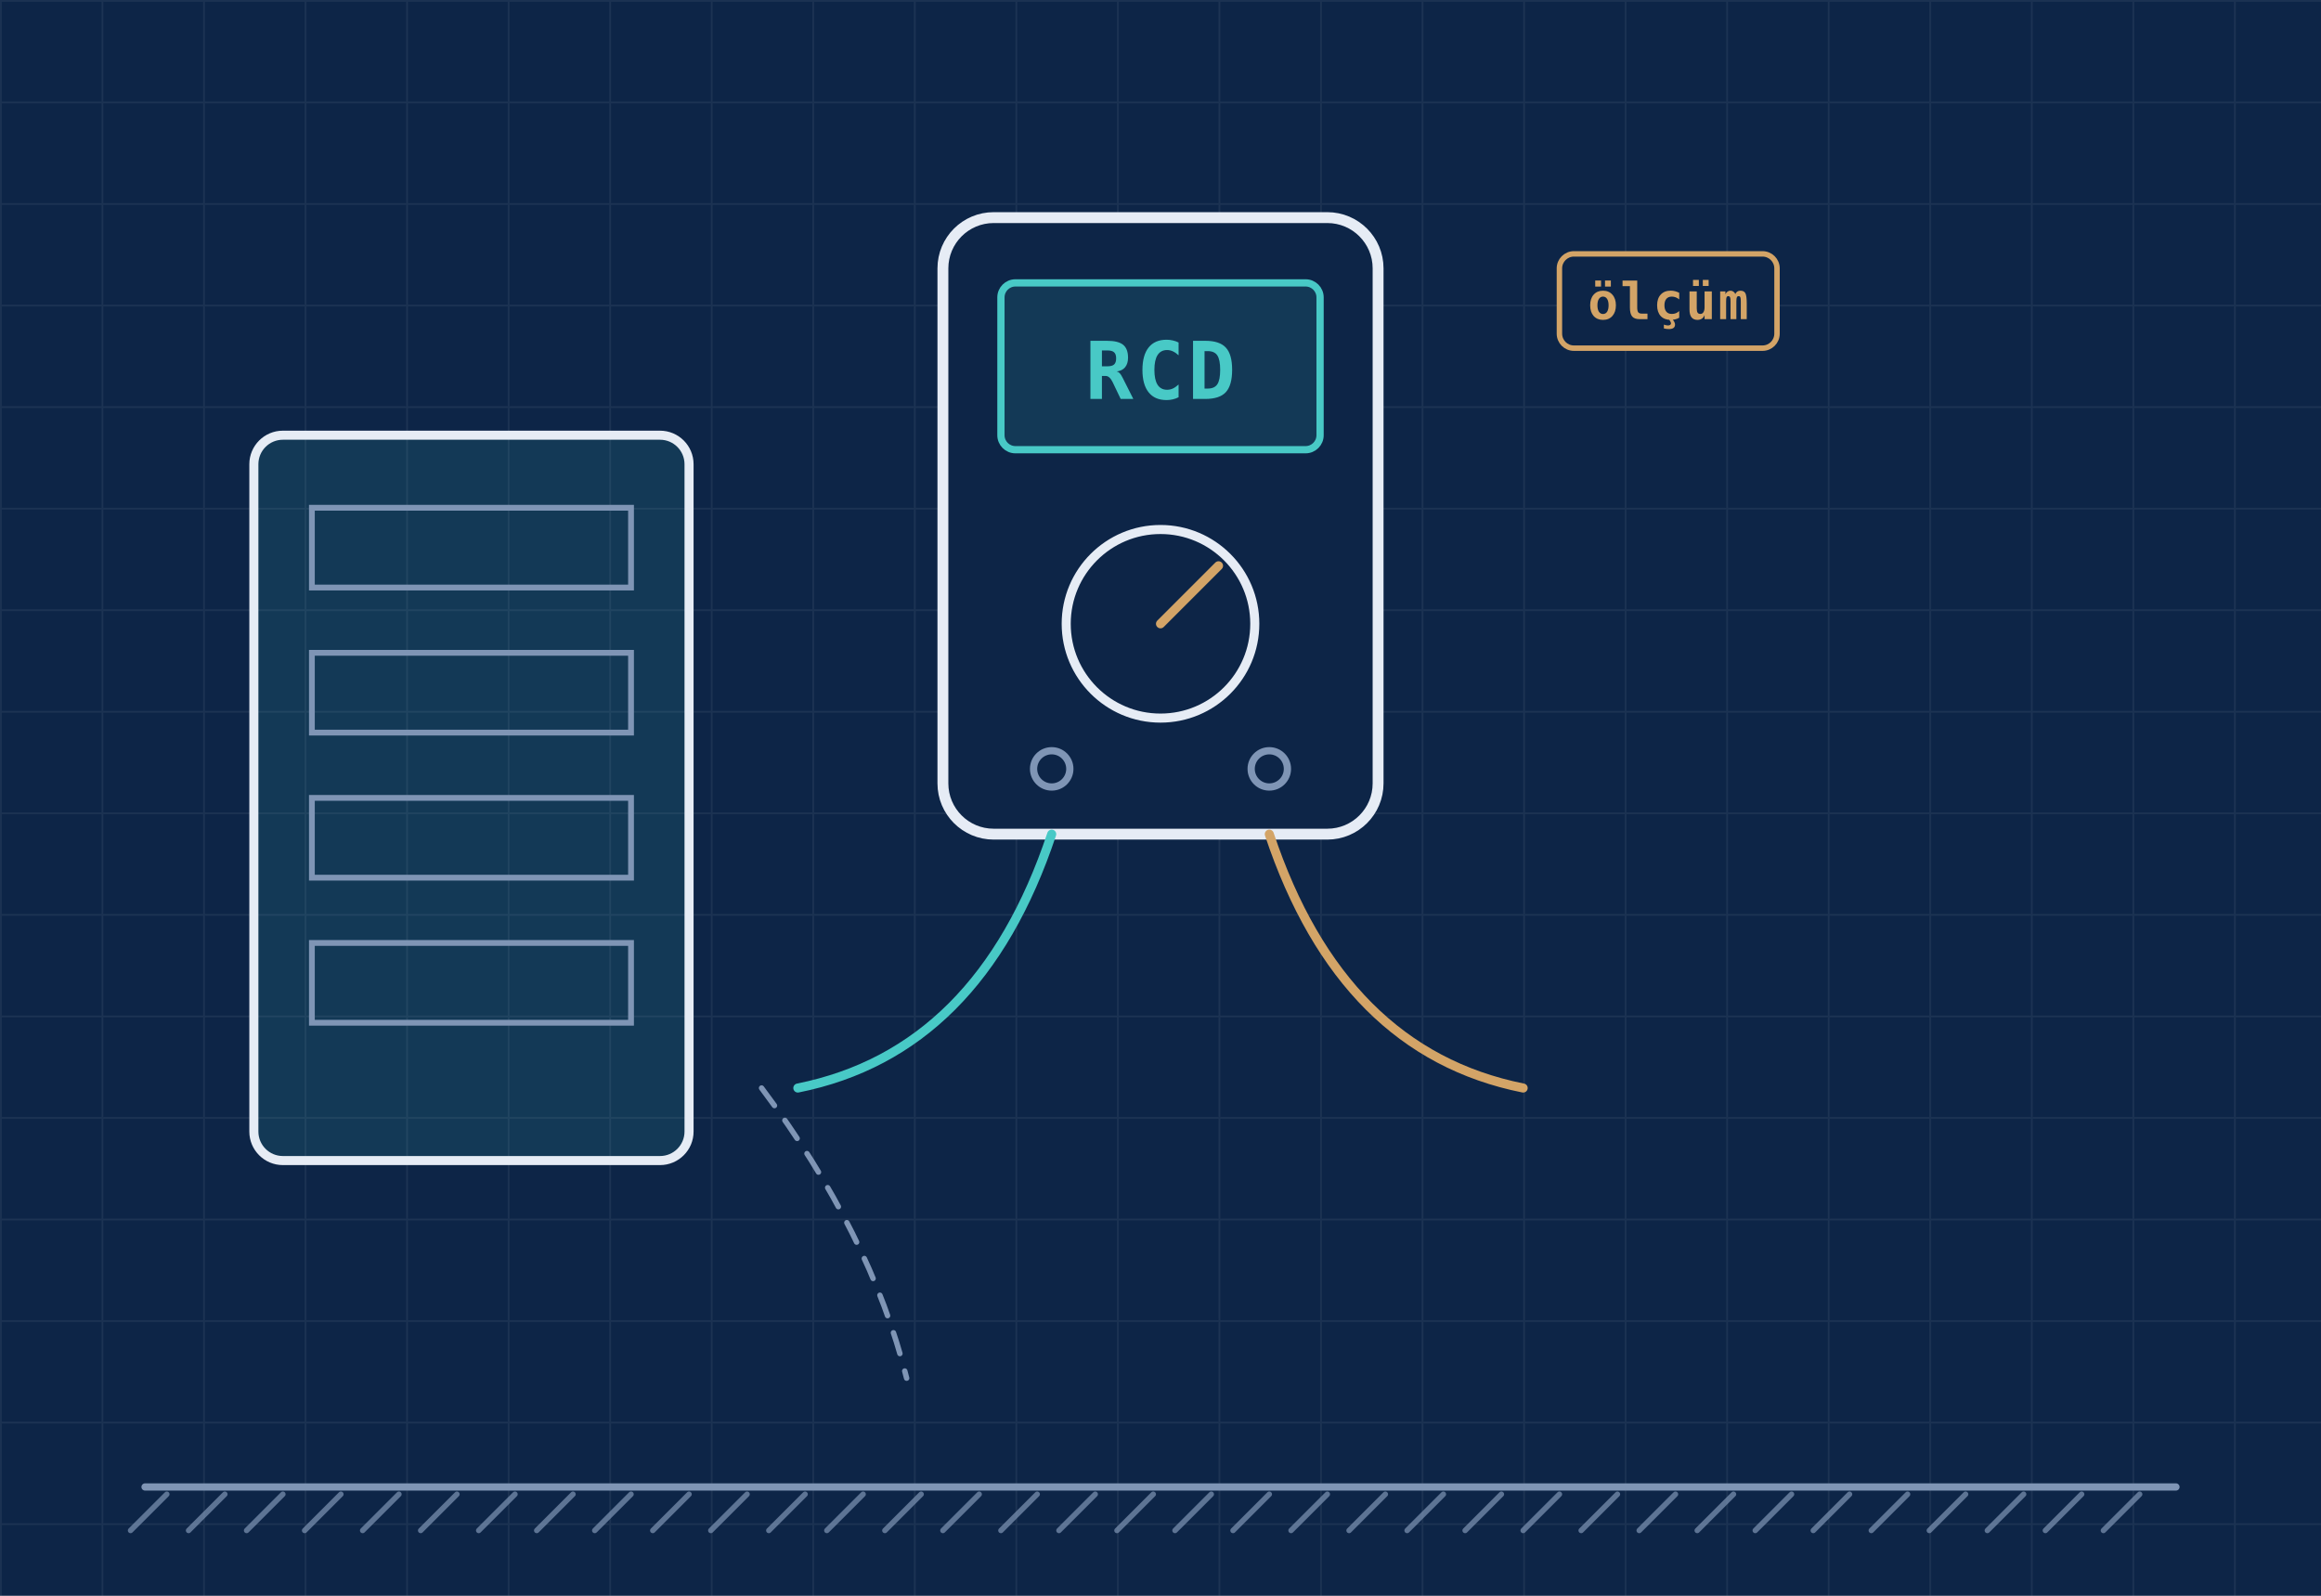
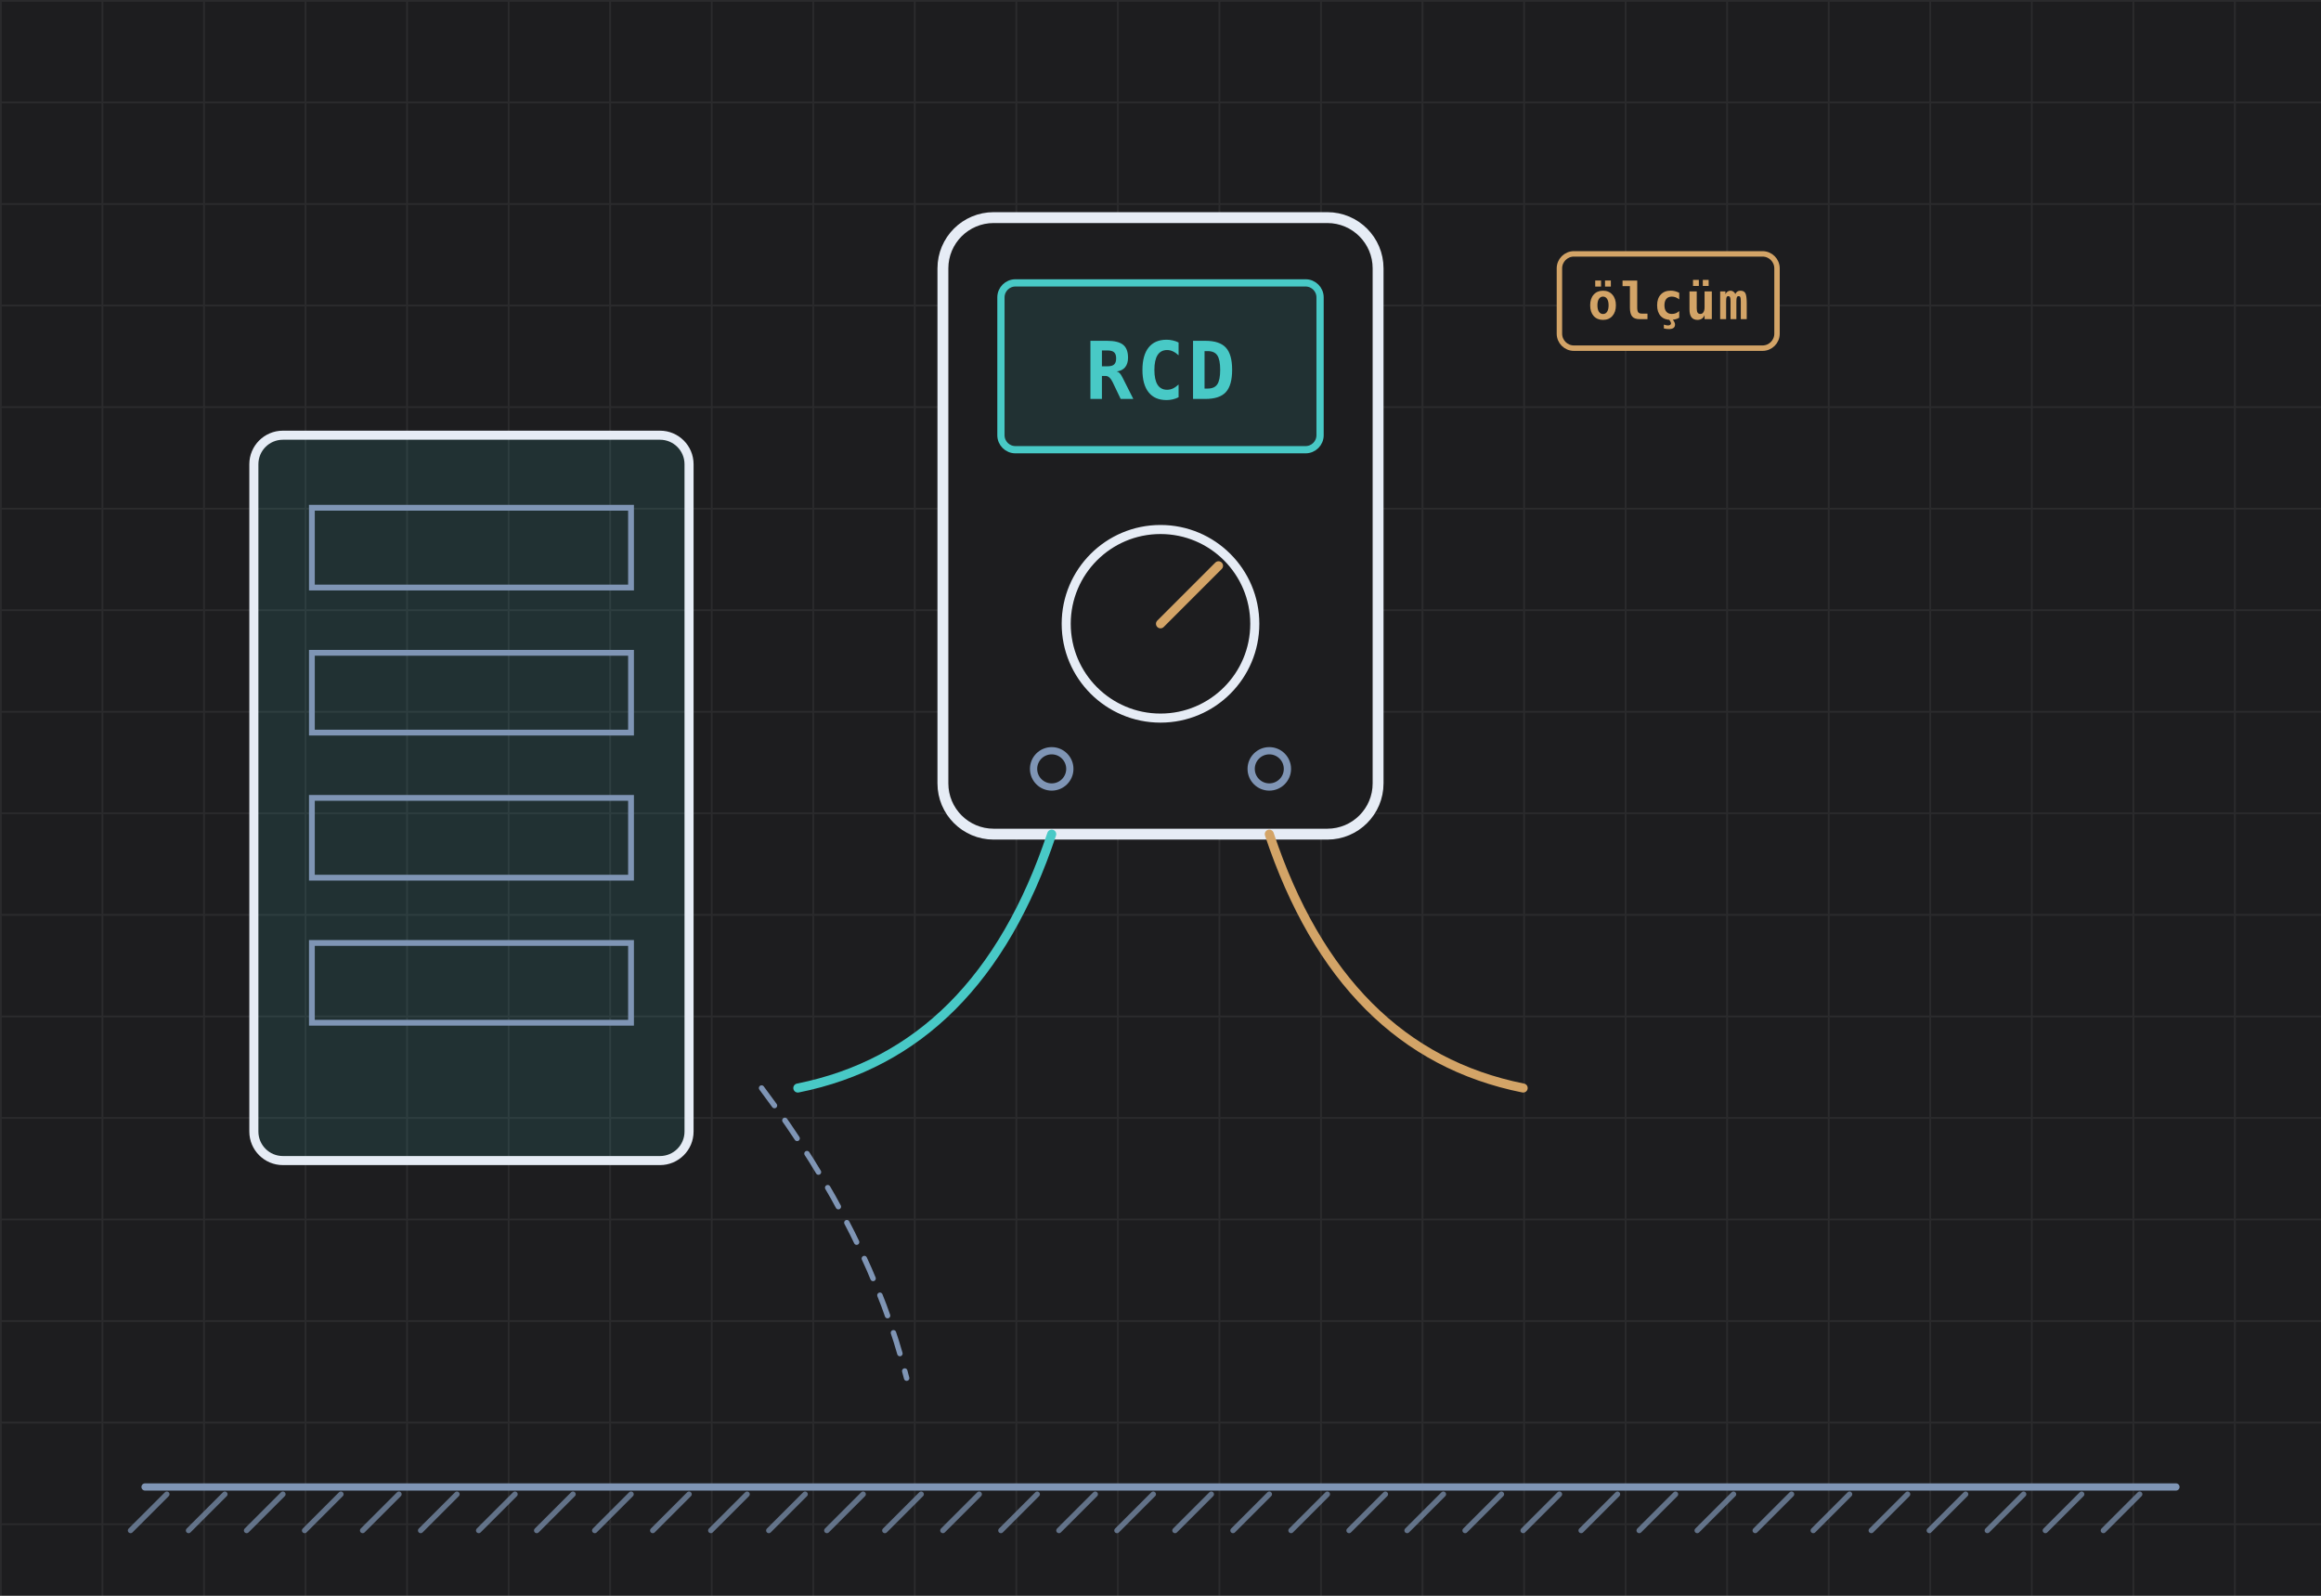
<svg xmlns="http://www.w3.org/2000/svg" viewBox="0 0 640 440" width="640" height="440" role="img" aria-label="Kaçak Akım Rölesi Testi ve Ölçümü (RCD Testi): elektriksel ölçüm cihazı ve problar çizimi">
  <defs>
    <pattern id="g" width="28" height="28" patternUnits="userSpaceOnUse">
      <path d="M28 0H0V28" fill="none" stroke="#ffffff" stroke-opacity=".06" />
    </pattern>
  </defs>
-   <rect width="640" height="440" fill="#0d2547" />
+   <rect width="640" height="440" fill="#1d1d1f" />
  <rect width="640" height="440" fill="url(#g)" />
  <g transform="translate(0,0)">
-     <rect x="260" y="60" width="120" height="170" rx="14" stroke="#e6ecf5" stroke-width="3" fill="#0d2547" opacity="1" />
+     <rect x="260" y="60" width="120" height="170" rx="14" stroke="#e6ecf5" stroke-width="3" fill="#1d1d1f" opacity="1" />
    <rect x="276" y="78" width="88" height="46" rx="4" stroke="#48c9c6" stroke-width="2" fill="#48c9c61f" opacity="1" />
    <text x="320" y="110" font-size="22" fill="#48c9c6" text-anchor="middle" font-weight="700" font-family="'DejaVu Sans Mono',Menlo,monospace" letter-spacing=".04em">RCD</text>
    <circle cx="320" cy="172" r="26" stroke="#e6ecf5" stroke-width="2.5" fill="none" opacity="1" />
    <line x1="320" y1="172" x2="336" y2="156" stroke="#d3a467" stroke-width="2.5" opacity="1" stroke-linecap="round" />
    <circle cx="290" cy="212" r="5" stroke="#7f95b5" stroke-width="2" fill="none" opacity="1" />
    <circle cx="350" cy="212" r="5" stroke="#7f95b5" stroke-width="2" fill="none" opacity="1" />
    <path d="M290 230 q-20 60 -70 70" stroke="#48c9c6" stroke-width="2.5" fill="none" opacity="1" stroke-linecap="round" stroke-linejoin="round" />
    <path d="M350 230 q20 60 70 70" stroke="#d3a467" stroke-width="2.5" fill="none" opacity="1" stroke-linecap="round" stroke-linejoin="round" />
    <rect x="70" y="120" width="120" height="200" rx="8" stroke="#e6ecf5" stroke-width="2.5" fill="#48c9c61f" opacity="1" />
    <rect x="86" y="140" width="88" height="22" rx="0" stroke="#7f95b5" stroke-width="1.6" fill="none" opacity="1" />
    <rect x="86" y="180" width="88" height="22" rx="0" stroke="#7f95b5" stroke-width="1.6" fill="none" opacity="1" />
    <rect x="86" y="220" width="88" height="22" rx="0" stroke="#7f95b5" stroke-width="1.6" fill="none" opacity="1" />
    <rect x="86" y="260" width="88" height="22" rx="0" stroke="#7f95b5" stroke-width="1.6" fill="none" opacity="1" />
    <path d="M210 300 q30 40 40 80" stroke="#7f95b5" stroke-width="1.5" fill="none" opacity="1" stroke-linecap="round" stroke-linejoin="round" stroke-dasharray="6 5" />
-     <rect x="430" y="70" width="60.0" height="26" rx="4" stroke="#d3a467" stroke-width="1.5" fill="#0d2547" opacity="1" />
+     <rect x="430" y="70" width="60.0" height="26" rx="4" stroke="#d3a467" stroke-width="1.5" fill="#1d1d1f" opacity="1" />
    <text x="460.0" y="88" font-size="14" fill="#d3a467" text-anchor="middle" font-weight="600" font-family="'DejaVu Sans Mono',Menlo,monospace" letter-spacing=".04em">ölçüm</text>
    <line x1="40" y1="410" x2="600" y2="410" stroke="#7f95b5" stroke-width="2" opacity="1" stroke-linecap="round" />
    <line x1="46" y1="412" x2="36" y2="422" stroke="#7f95b5" stroke-width="1.5" opacity="0.7" stroke-linecap="round" />
    <line x1="62" y1="412" x2="52" y2="422" stroke="#7f95b5" stroke-width="1.5" opacity="0.7" stroke-linecap="round" />
    <line x1="78" y1="412" x2="68" y2="422" stroke="#7f95b5" stroke-width="1.5" opacity="0.7" stroke-linecap="round" />
    <line x1="94" y1="412" x2="84" y2="422" stroke="#7f95b5" stroke-width="1.5" opacity="0.7" stroke-linecap="round" />
    <line x1="110" y1="412" x2="100" y2="422" stroke="#7f95b5" stroke-width="1.5" opacity="0.7" stroke-linecap="round" />
    <line x1="126" y1="412" x2="116" y2="422" stroke="#7f95b5" stroke-width="1.5" opacity="0.7" stroke-linecap="round" />
    <line x1="142" y1="412" x2="132" y2="422" stroke="#7f95b5" stroke-width="1.5" opacity="0.7" stroke-linecap="round" />
    <line x1="158" y1="412" x2="148" y2="422" stroke="#7f95b5" stroke-width="1.5" opacity="0.7" stroke-linecap="round" />
    <line x1="174" y1="412" x2="164" y2="422" stroke="#7f95b5" stroke-width="1.5" opacity="0.7" stroke-linecap="round" />
    <line x1="190" y1="412" x2="180" y2="422" stroke="#7f95b5" stroke-width="1.5" opacity="0.7" stroke-linecap="round" />
    <line x1="206" y1="412" x2="196" y2="422" stroke="#7f95b5" stroke-width="1.5" opacity="0.7" stroke-linecap="round" />
    <line x1="222" y1="412" x2="212" y2="422" stroke="#7f95b5" stroke-width="1.5" opacity="0.7" stroke-linecap="round" />
    <line x1="238" y1="412" x2="228" y2="422" stroke="#7f95b5" stroke-width="1.5" opacity="0.7" stroke-linecap="round" />
    <line x1="254" y1="412" x2="244" y2="422" stroke="#7f95b5" stroke-width="1.5" opacity="0.7" stroke-linecap="round" />
    <line x1="270" y1="412" x2="260" y2="422" stroke="#7f95b5" stroke-width="1.5" opacity="0.7" stroke-linecap="round" />
    <line x1="286" y1="412" x2="276" y2="422" stroke="#7f95b5" stroke-width="1.5" opacity="0.7" stroke-linecap="round" />
    <line x1="302" y1="412" x2="292" y2="422" stroke="#7f95b5" stroke-width="1.5" opacity="0.7" stroke-linecap="round" />
    <line x1="318" y1="412" x2="308" y2="422" stroke="#7f95b5" stroke-width="1.5" opacity="0.7" stroke-linecap="round" />
    <line x1="334" y1="412" x2="324" y2="422" stroke="#7f95b5" stroke-width="1.5" opacity="0.7" stroke-linecap="round" />
    <line x1="350" y1="412" x2="340" y2="422" stroke="#7f95b5" stroke-width="1.5" opacity="0.7" stroke-linecap="round" />
    <line x1="366" y1="412" x2="356" y2="422" stroke="#7f95b5" stroke-width="1.5" opacity="0.7" stroke-linecap="round" />
    <line x1="382" y1="412" x2="372" y2="422" stroke="#7f95b5" stroke-width="1.5" opacity="0.7" stroke-linecap="round" />
    <line x1="398" y1="412" x2="388" y2="422" stroke="#7f95b5" stroke-width="1.5" opacity="0.7" stroke-linecap="round" />
    <line x1="414" y1="412" x2="404" y2="422" stroke="#7f95b5" stroke-width="1.5" opacity="0.7" stroke-linecap="round" />
    <line x1="430" y1="412" x2="420" y2="422" stroke="#7f95b5" stroke-width="1.5" opacity="0.7" stroke-linecap="round" />
    <line x1="446" y1="412" x2="436" y2="422" stroke="#7f95b5" stroke-width="1.5" opacity="0.7" stroke-linecap="round" />
    <line x1="462" y1="412" x2="452" y2="422" stroke="#7f95b5" stroke-width="1.5" opacity="0.7" stroke-linecap="round" />
    <line x1="478" y1="412" x2="468" y2="422" stroke="#7f95b5" stroke-width="1.5" opacity="0.7" stroke-linecap="round" />
    <line x1="494" y1="412" x2="484" y2="422" stroke="#7f95b5" stroke-width="1.5" opacity="0.7" stroke-linecap="round" />
    <line x1="510" y1="412" x2="500" y2="422" stroke="#7f95b5" stroke-width="1.5" opacity="0.7" stroke-linecap="round" />
    <line x1="526" y1="412" x2="516" y2="422" stroke="#7f95b5" stroke-width="1.5" opacity="0.7" stroke-linecap="round" />
    <line x1="542" y1="412" x2="532" y2="422" stroke="#7f95b5" stroke-width="1.5" opacity="0.7" stroke-linecap="round" />
    <line x1="558" y1="412" x2="548" y2="422" stroke="#7f95b5" stroke-width="1.5" opacity="0.7" stroke-linecap="round" />
    <line x1="574" y1="412" x2="564" y2="422" stroke="#7f95b5" stroke-width="1.5" opacity="0.7" stroke-linecap="round" />
    <line x1="590" y1="412" x2="580" y2="422" stroke="#7f95b5" stroke-width="1.5" opacity="0.7" stroke-linecap="round" />
  </g>
</svg>
